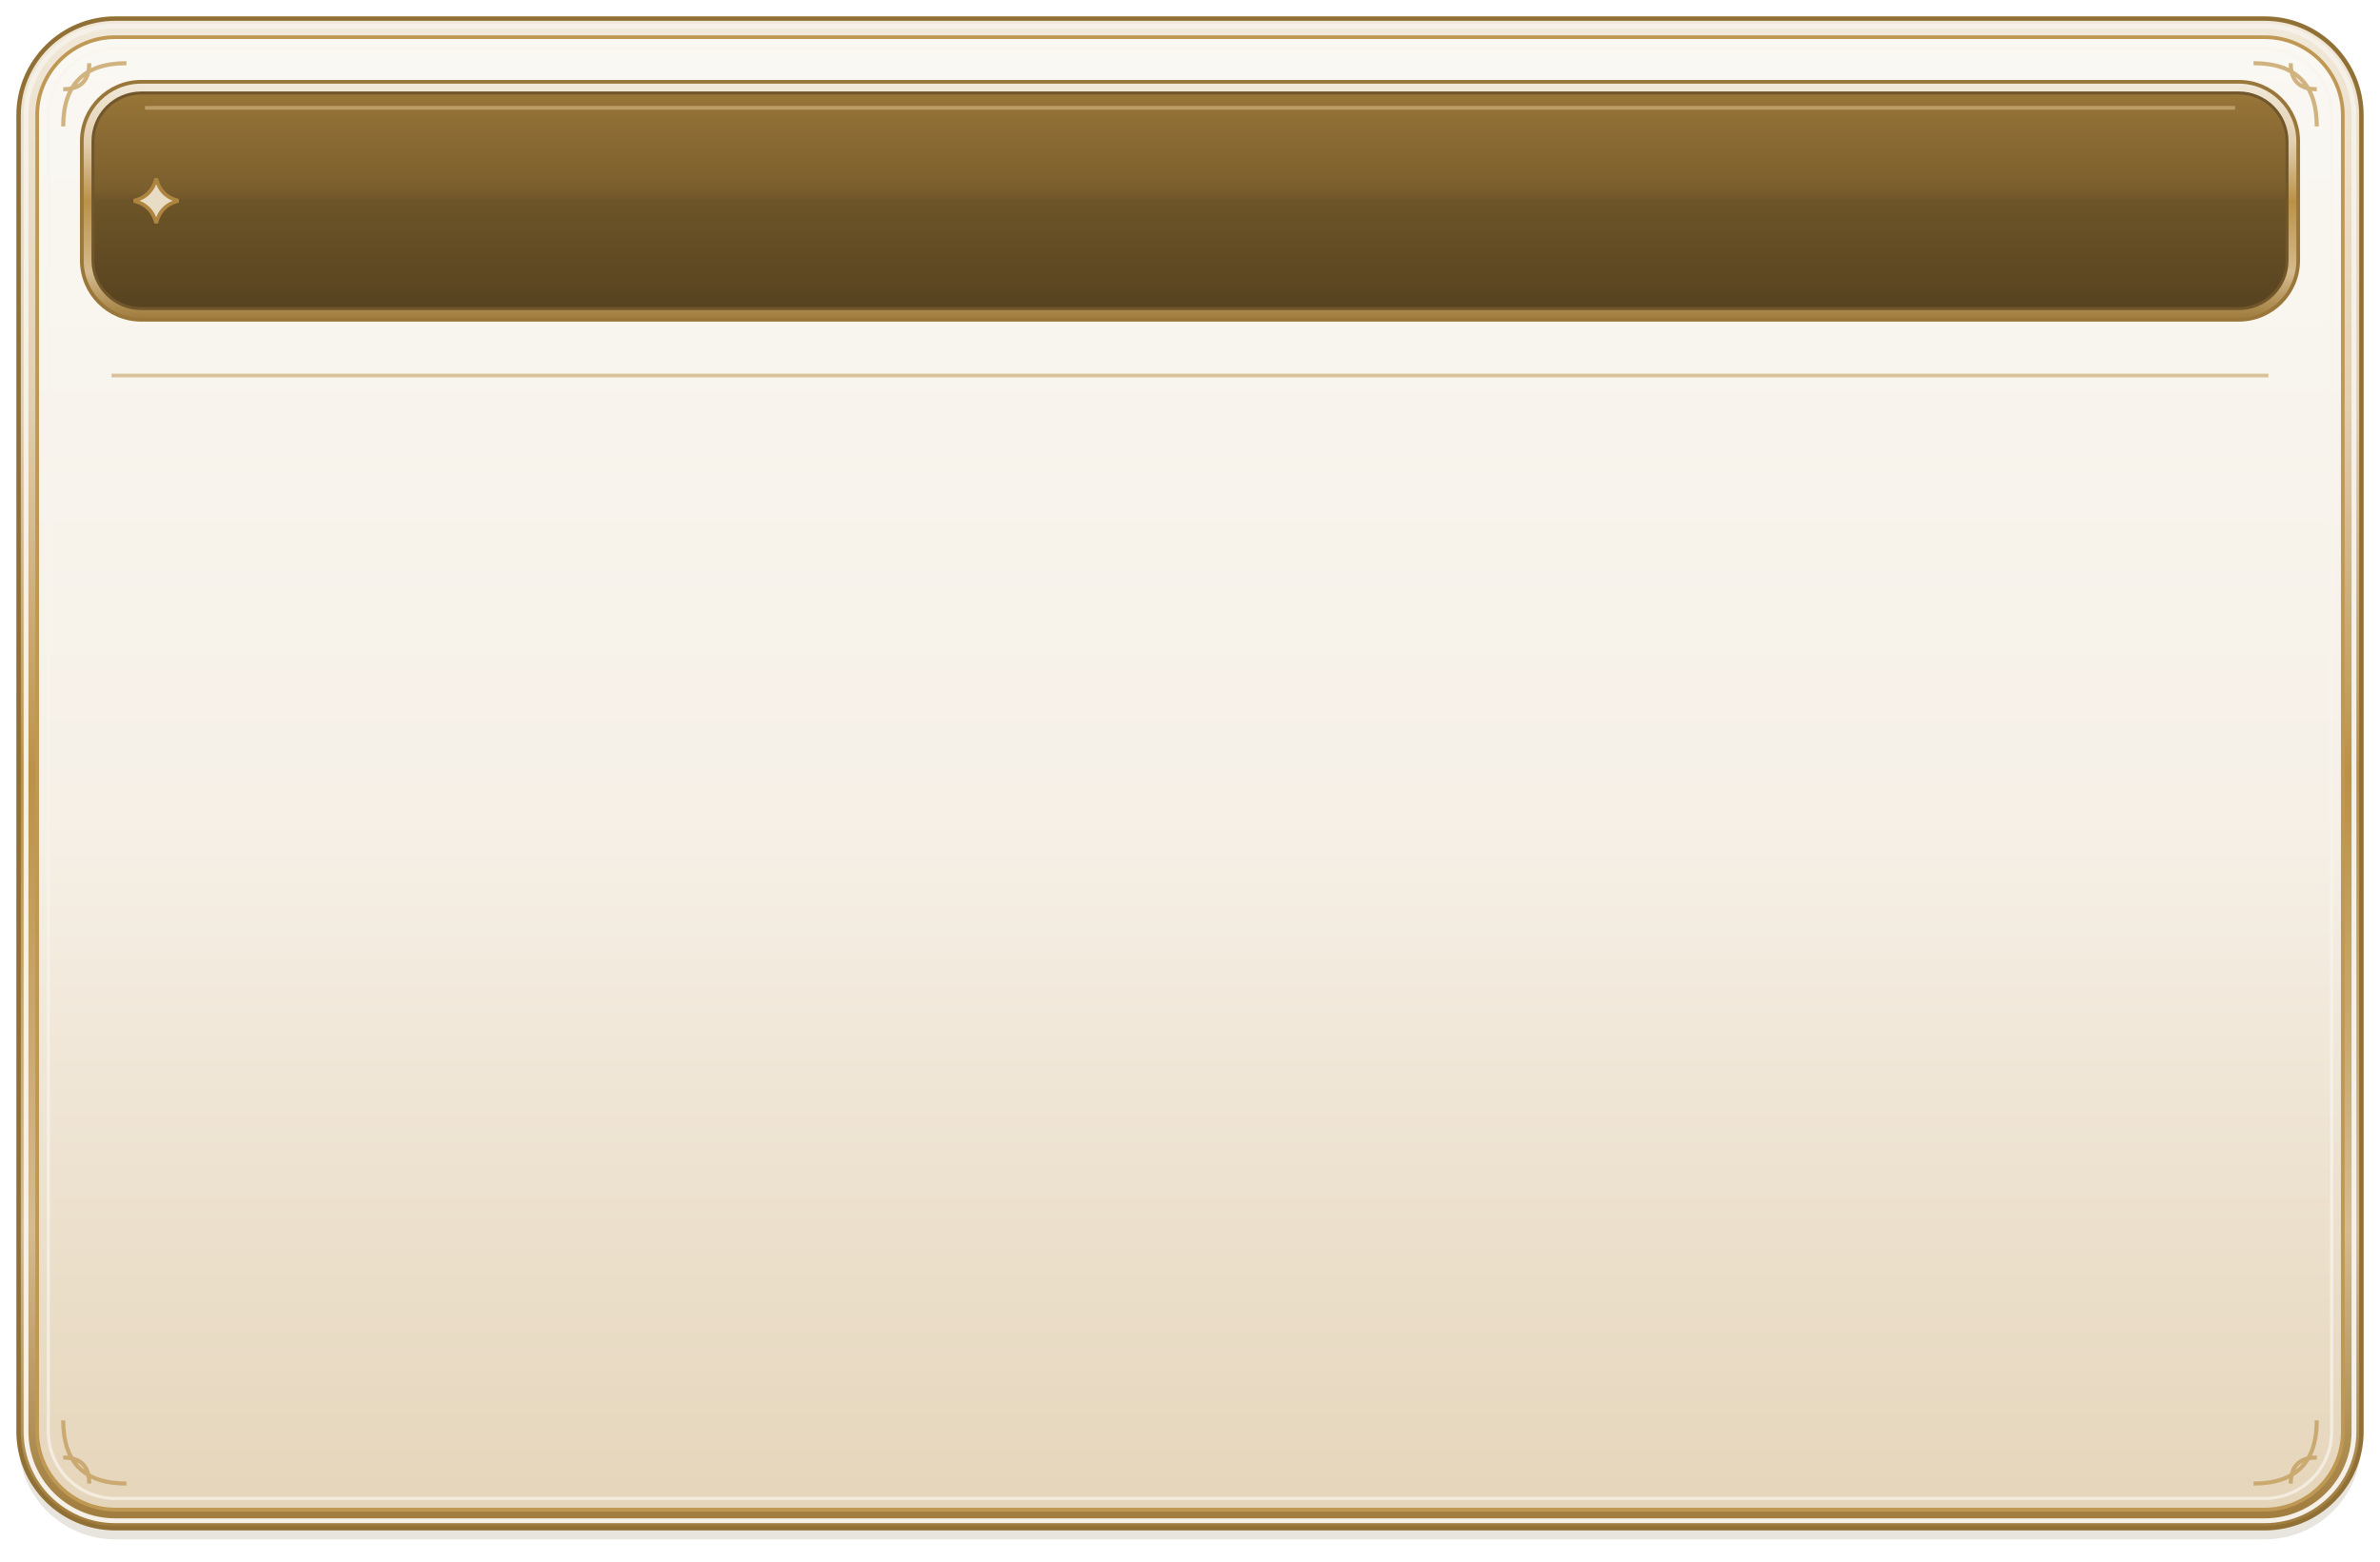
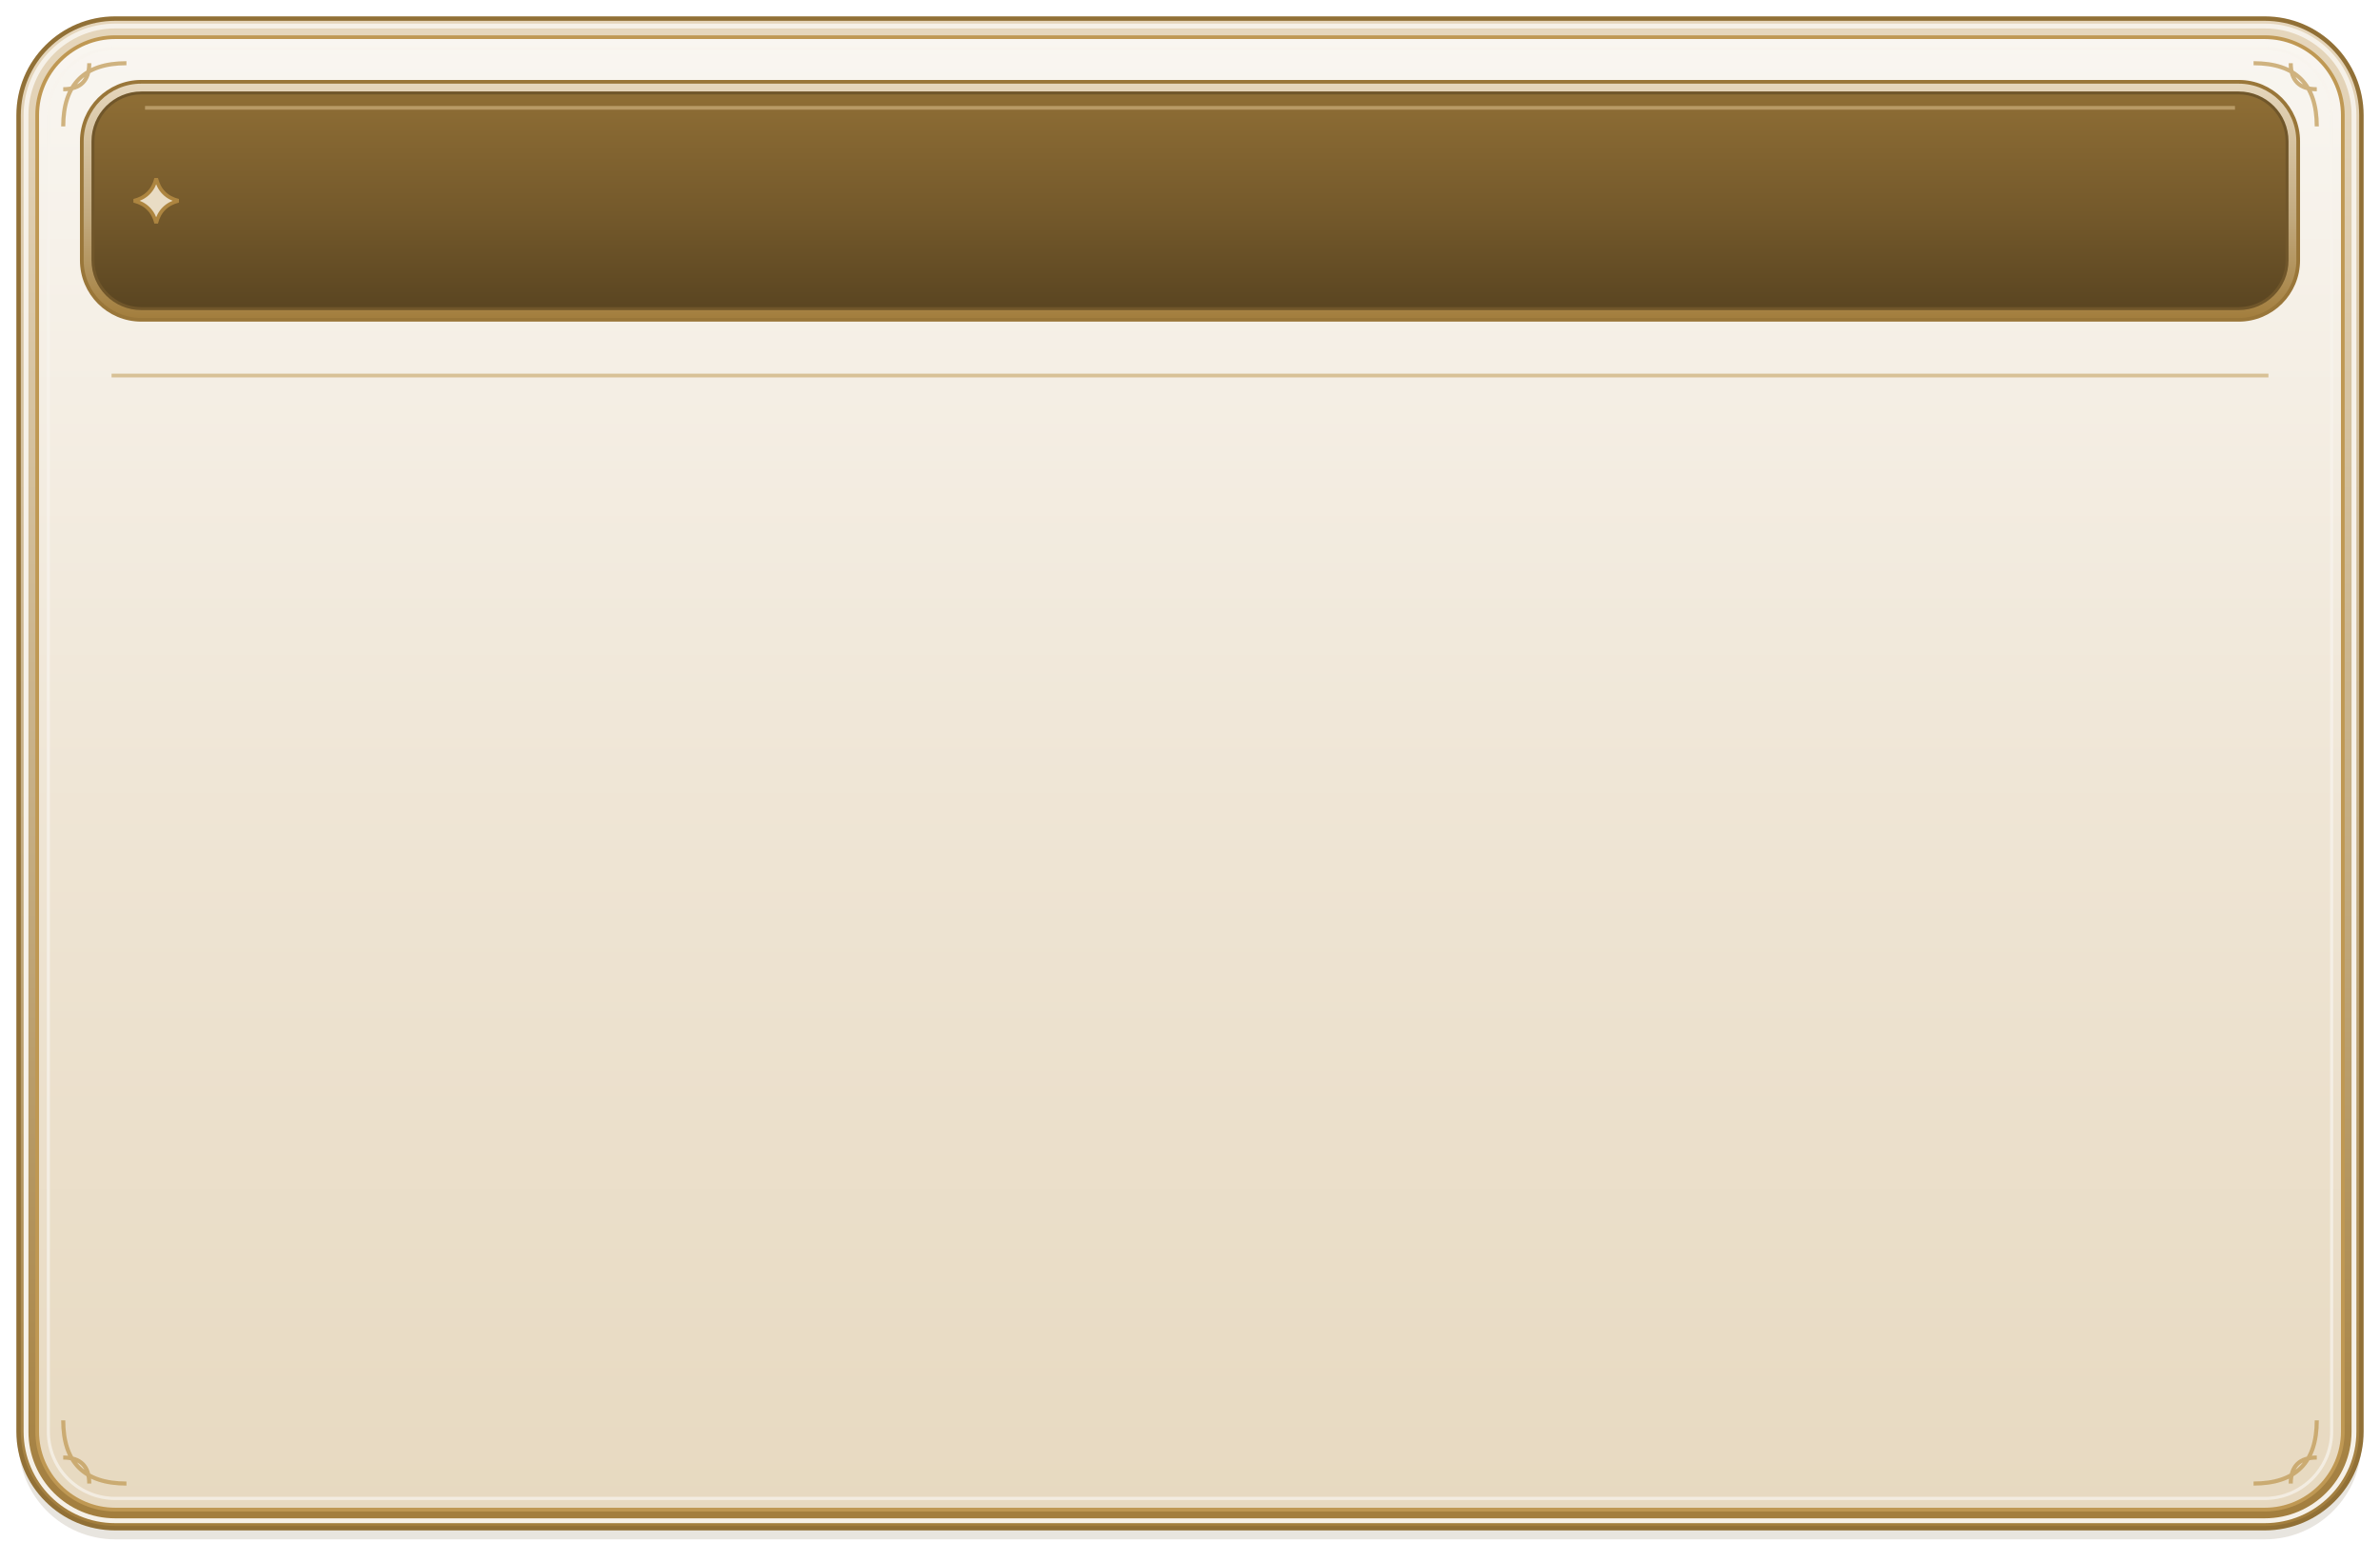
<svg xmlns="http://www.w3.org/2000/svg" width="640" height="420" viewBox="0 0 640 420" role="img" aria-labelledby="window_large-title window_large-desc">
  <defs>
    <linearGradient id="window_large-paper" x1="0" y1="0" x2="0" y2="1">
-       <stop offset="0%" stop-color="#faf8f3" />
-       <stop offset="53%" stop-color="#f6f0e7" />
-       <stop offset="100%" stop-color="#e5d5ba" />
+       <stop offset="0" stop-color="#f9f6f1" />
+       <stop offset=".56" stop-color="#eee4d3" />
+       <stop offset="1" stop-color="#e7d9c0" />
    </linearGradient>
    <linearGradient id="window_large-gold" x1="0" y1="0" x2="0" y2="1">
-       <stop offset="0%" stop-color="#f4ede1" />
-       <stop offset="45%" stop-color="#e8d9c0" />
-       <stop offset="50%" stop-color="#dcc59f" />
-       <stop offset="100%" stop-color="#c39d5c" />
+       <stop offset="0" stop-color="#efe5d4" />
+       <stop offset=".56" stop-color="#d9c097" />
+       <stop offset="1" stop-color="#c7a365" />
    </linearGradient>
    <linearGradient id="window_large-goldHover" x1="0" y1="0" x2="0" y2="1">
-       <stop offset="0%" stop-color="#f8f3ec" />
-       <stop offset="45%" stop-color="#efe5d3" />
-       <stop offset="50%" stop-color="#e4d3b6" />
-       <stop offset="100%" stop-color="#ceb07c" />
+       <stop offset="0" stop-color="#f4ede1" />
+       <stop offset=".56" stop-color="#e0cdad" />
+       <stop offset="1" stop-color="#d1b584" />
    </linearGradient>
    <linearGradient id="window_large-goldPressed" x1="0" y1="0" x2="0" y2="1">
-       <stop offset="0%" stop-color="#bb9046" />
-       <stop offset="20%" stop-color="#cfb17d" />
-       <stop offset="100%" stop-color="#ece0cb" />
+       <stop offset="0" stop-color="#bf9751" />
+       <stop offset=".56" stop-color="#d6bd90" />
+       <stop offset="1" stop-color="#e8d9c0" />
    </linearGradient>
    <linearGradient id="window_large-plum" x1="0" y1="0" x2="0" y2="1">
-       <stop offset="0%" stop-color="#987538" />
-       <stop offset="45%" stop-color="#7a5e2d" />
-       <stop offset="50%" stop-color="#6d5428" />
-       <stop offset="100%" stop-color="#574320" />
+       <stop offset="0" stop-color="#8f6e35" />
+       <stop offset=".56" stop-color="#74592b" />
+       <stop offset="1" stop-color="#5a4521" />
    </linearGradient>
    <linearGradient id="window_large-plumHover" x1="0" y1="0" x2="0" y2="1">
-       <stop offset="0%" stop-color="#b38a42" />
-       <stop offset="45%" stop-color="#8e6d34" />
-       <stop offset="50%" stop-color="#816330" />
-       <stop offset="100%" stop-color="#604a24" />
+       <stop offset="0" stop-color="#a9823e" />
+       <stop offset=".56" stop-color="#856631" />
+       <stop offset="1" stop-color="#654e26" />
    </linearGradient>
    <linearGradient id="window_large-plumPressed" x1="0" y1="0" x2="0" y2="1">
-       <stop offset="0%" stop-color="#523f1e" />
-       <stop offset="35%" stop-color="#664e26" />
-       <stop offset="100%" stop-color="#8d6d34" />
+       <stop offset="0" stop-color="#564220" />
+       <stop offset=".56" stop-color="#73592a" />
+       <stop offset="1" stop-color="#886932" />
    </linearGradient>
    <linearGradient id="window_large-dark" x1="0" y1="0" x2="0" y2="1">
      <stop offset="0%" stop-color="#5d4722" />
      <stop offset="100%" stop-color="#4d3b1d" />
    </linearGradient>
    <linearGradient id="window_large-edge" x1="0" y1="0" x2="0" y2="1">
-       <stop offset="0%" stop-color="#f1e9da" />
-       <stop offset="26%" stop-color="#e2cfb0" />
-       <stop offset="50%" stop-color="#bb9148" />
-       <stop offset="80%" stop-color="#d5bb8e" />
-       <stop offset="100%" stop-color="#9e7a3a" />
+       <stop offset="0" stop-color="#e6d7bd" />
+       <stop offset=".56" stop-color="#c3ab80" />
+       <stop offset="1" stop-color="#a27d3c" />
    </linearGradient>
    <linearGradient id="window_large-teal" x1="0" y1="0" x2="0" y2="1">
-       <stop offset="0%" stop-color="#eee3d0" />
-       <stop offset="40%" stop-color="#d0b381" />
-       <stop offset="100%" stop-color="#927036" />
+       <stop offset="0" stop-color="#e8d9c0" />
+       <stop offset=".56" stop-color="#baa37a" />
+       <stop offset="1" stop-color="#9b7941" />
    </linearGradient>
    <linearGradient id="window_large-green" x1="0" y1="0" x2="0" y2="1">
-       <stop offset="0%" stop-color="#e1cfaf" />
-       <stop offset="40%" stop-color="#c19b58" />
-       <stop offset="100%" stop-color="#8b6b33" />
+       <stop offset="0" stop-color="#dbc59e" />
+       <stop offset=".56" stop-color="#b1976a" />
+       <stop offset="1" stop-color="#937238" />
    </linearGradient>
    <linearGradient id="window_large-danger" x1="0" y1="0" x2="0" y2="1">
-       <stop offset="0%" stop-color="#c09956" />
-       <stop offset="40%" stop-color="#9c783a" />
-       <stop offset="100%" stop-color="#73582b" />
+       <stop offset="0" stop-color="#b99250" />
+       <stop offset=".56" stop-color="#95753e" />
+       <stop offset="1" stop-color="#795c2d" />
    </linearGradient>
    <linearGradient id="window_large-disabled" x1="0" y1="0" x2="0" y2="1">
      <stop offset="0%" stop-color="#e7d9bf" />
      <stop offset="100%" stop-color="#d1b482" />
    </linearGradient>
    <linearGradient id="window_large-ghost" x1="0" y1="0" x2="0" y2="1">
      <stop offset="0%" stop-color="#fbf9f4" />
      <stop offset="100%" stop-color="#f0e6d5" />
    </linearGradient>
  </defs>
  <rect x="5" y="8" width="630" height="406" rx="26" fill="#664e26" stroke="none" stroke-width="1" opacity="0.15" />
  <rect x="5" y="5" width="630" height="406" rx="26" fill="url(#window_large-edge)" stroke="#917036" stroke-width="1.2" />
  <rect x="7" y="7" width="626" height="402" rx="24" fill="none" stroke="#f6f1e8" stroke-width="1.3" />
  <rect x="10" y="10" width="620" height="396" rx="21" fill="url(#window_large-paper)" stroke="#bf9853" stroke-width="1" />
  <rect x="13" y="13" width="614" height="390" rx="18" fill="none" stroke="#f8f4ed" stroke-width="0.85" opacity="0.72" />
  <path d="M 0 17 Q 0 0 17 0 M 0 7 Q 7 7 7 0" transform="translate(17 17) scale(1 1)" fill="none" stroke="#bf9853" stroke-width="1.1" opacity=".72" />
  <path d="M 0 17 Q 0 0 17 0 M 0 7 Q 7 7 7 0" transform="translate(623 17) scale(-1 1)" fill="none" stroke="#bf9853" stroke-width="1.1" opacity=".72" />
  <path d="M 0 17 Q 0 0 17 0 M 0 7 Q 7 7 7 0" transform="translate(17 399) scale(1 -1)" fill="none" stroke="#bf9853" stroke-width="1.1" opacity=".72" />
  <path d="M 0 17 Q 0 0 17 0 M 0 7 Q 7 7 7 0" transform="translate(623 399) scale(-1 -1)" fill="none" stroke="#bf9853" stroke-width="1.1" opacity=".72" />
  <rect x="22" y="22" width="596" height="64" rx="16" fill="url(#window_large-edge)" stroke="#997639" stroke-width="1" />
  <rect x="25" y="25" width="590" height="58" rx="13" fill="url(#window_large-plum)" stroke="#70562a" stroke-width="0.8" />
  <path d="M39 29H601" fill="none" stroke="#d0b381" stroke-width="1" opacity=".65" />
  <path d="M 42 48 Q 43.2 52.8 48 54 Q 43.2 55.2 42 60 Q 40.8 55.2 36 54 Q 40.8 52.8 42 48 Z" fill="#e9dcc4" stroke="#ad8540" stroke-width="1" />
  <path d="M30 101H610" stroke="#c9a86e" stroke-width="1" opacity=".66" />
</svg>
